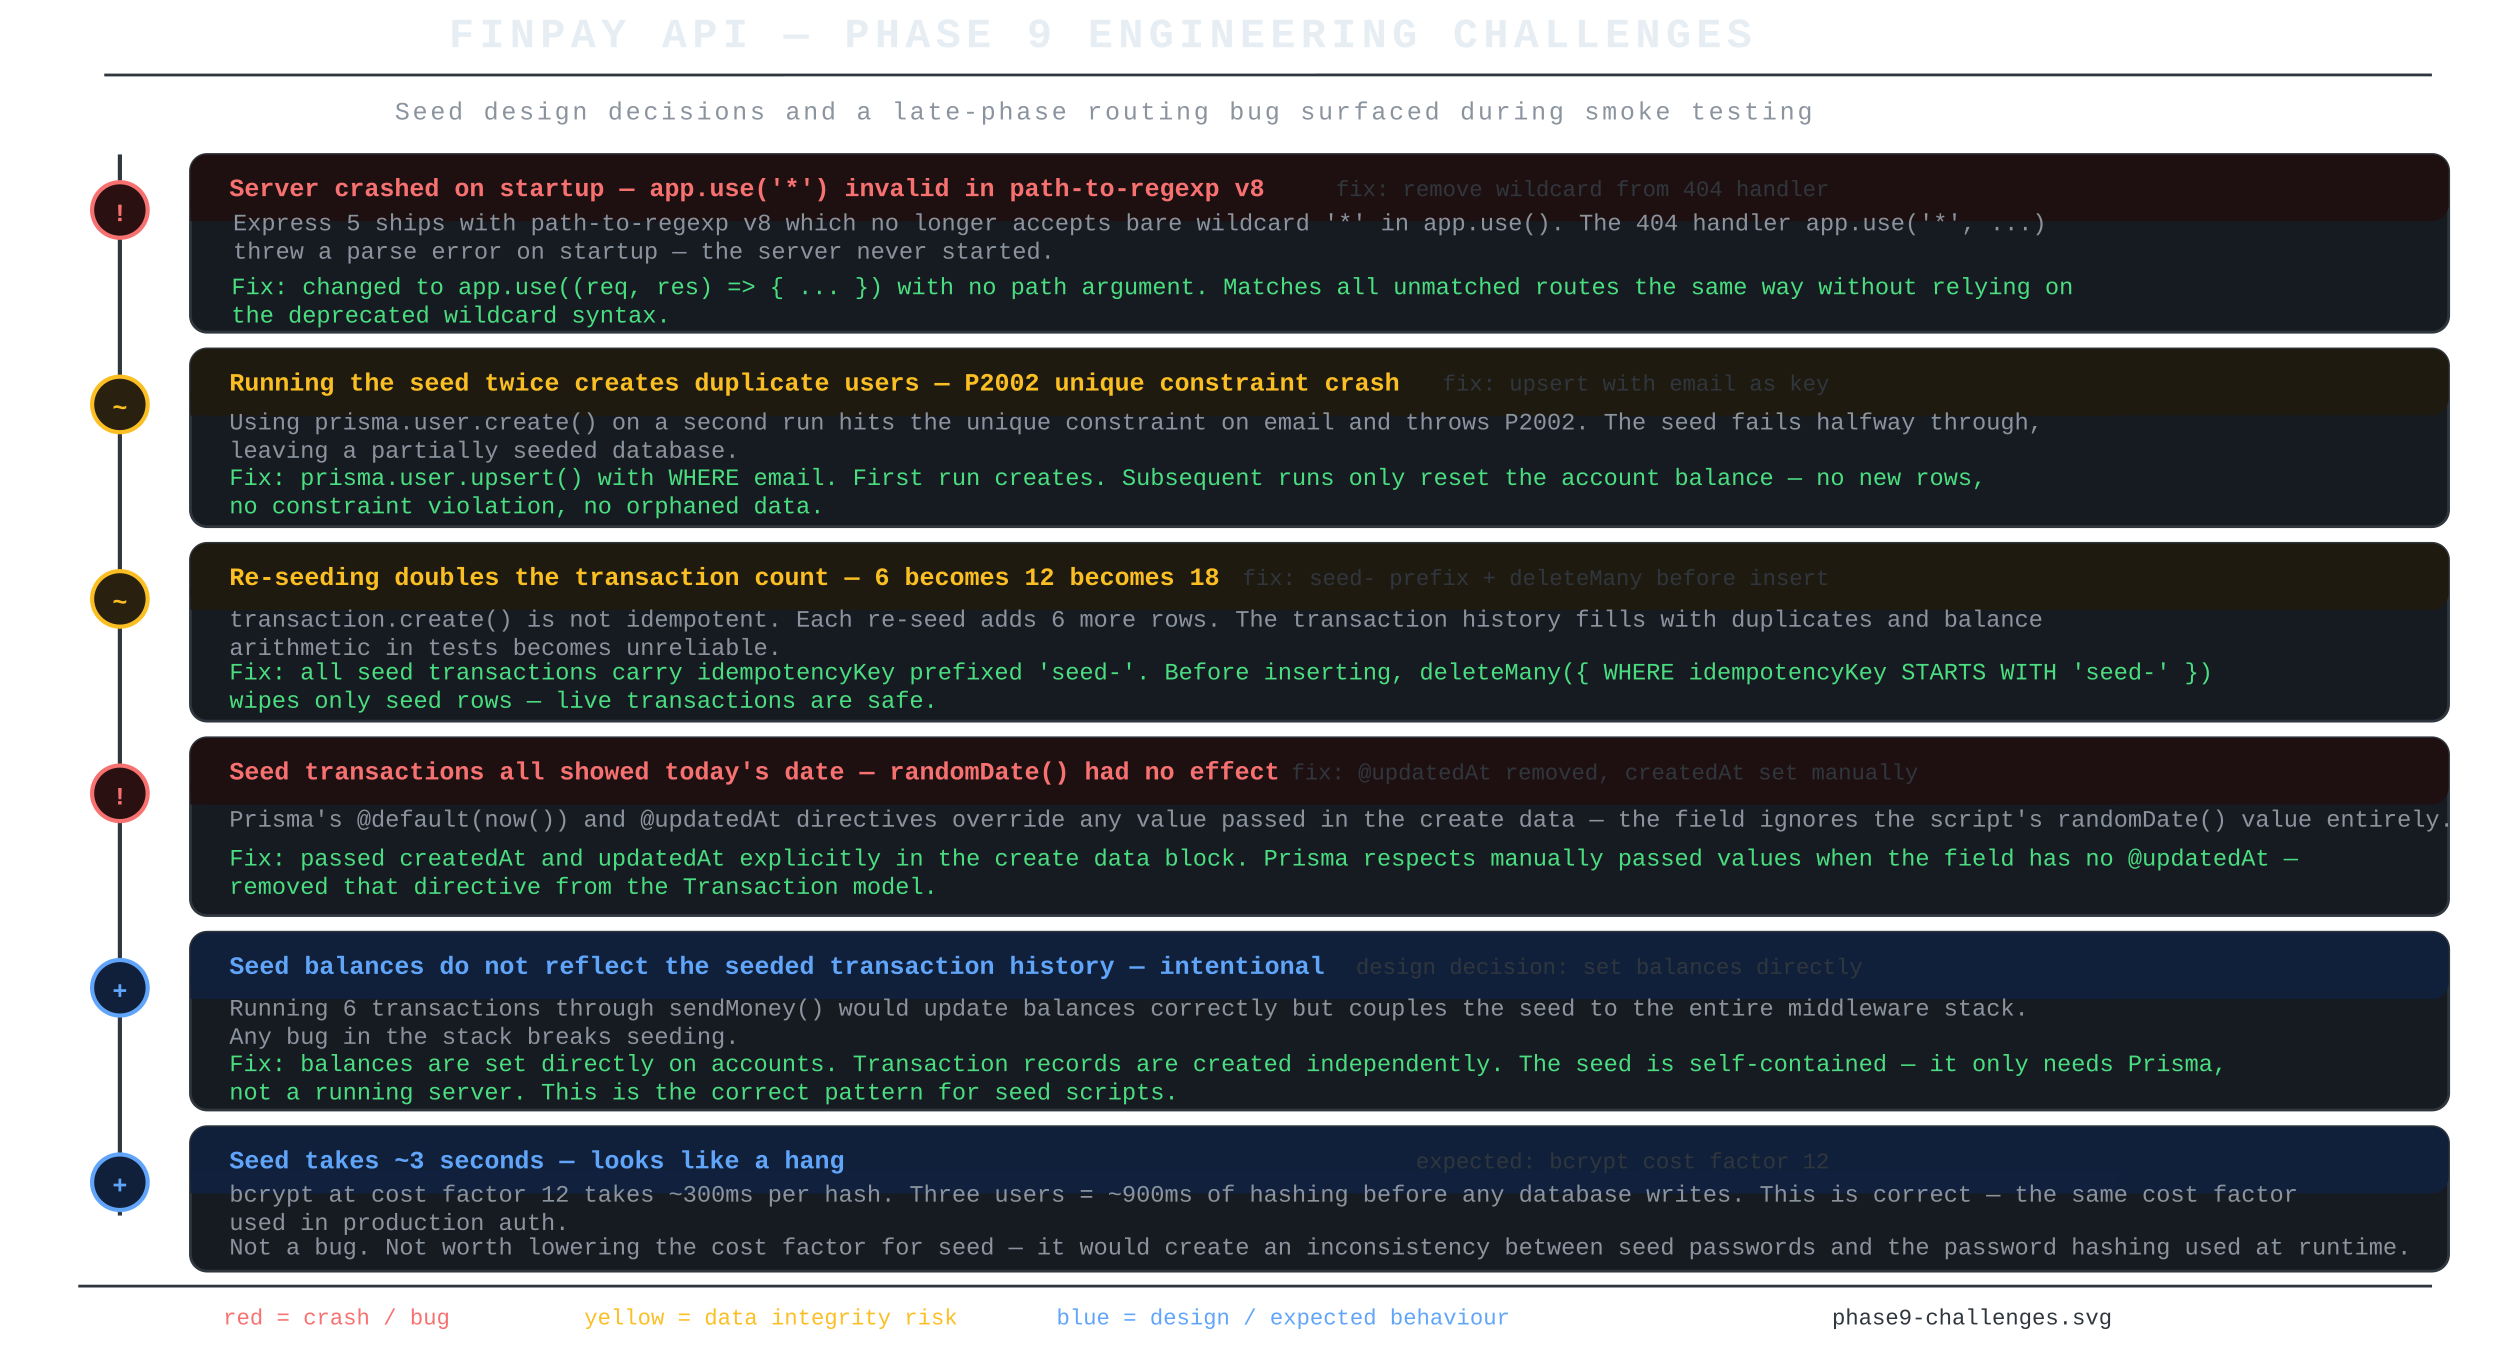
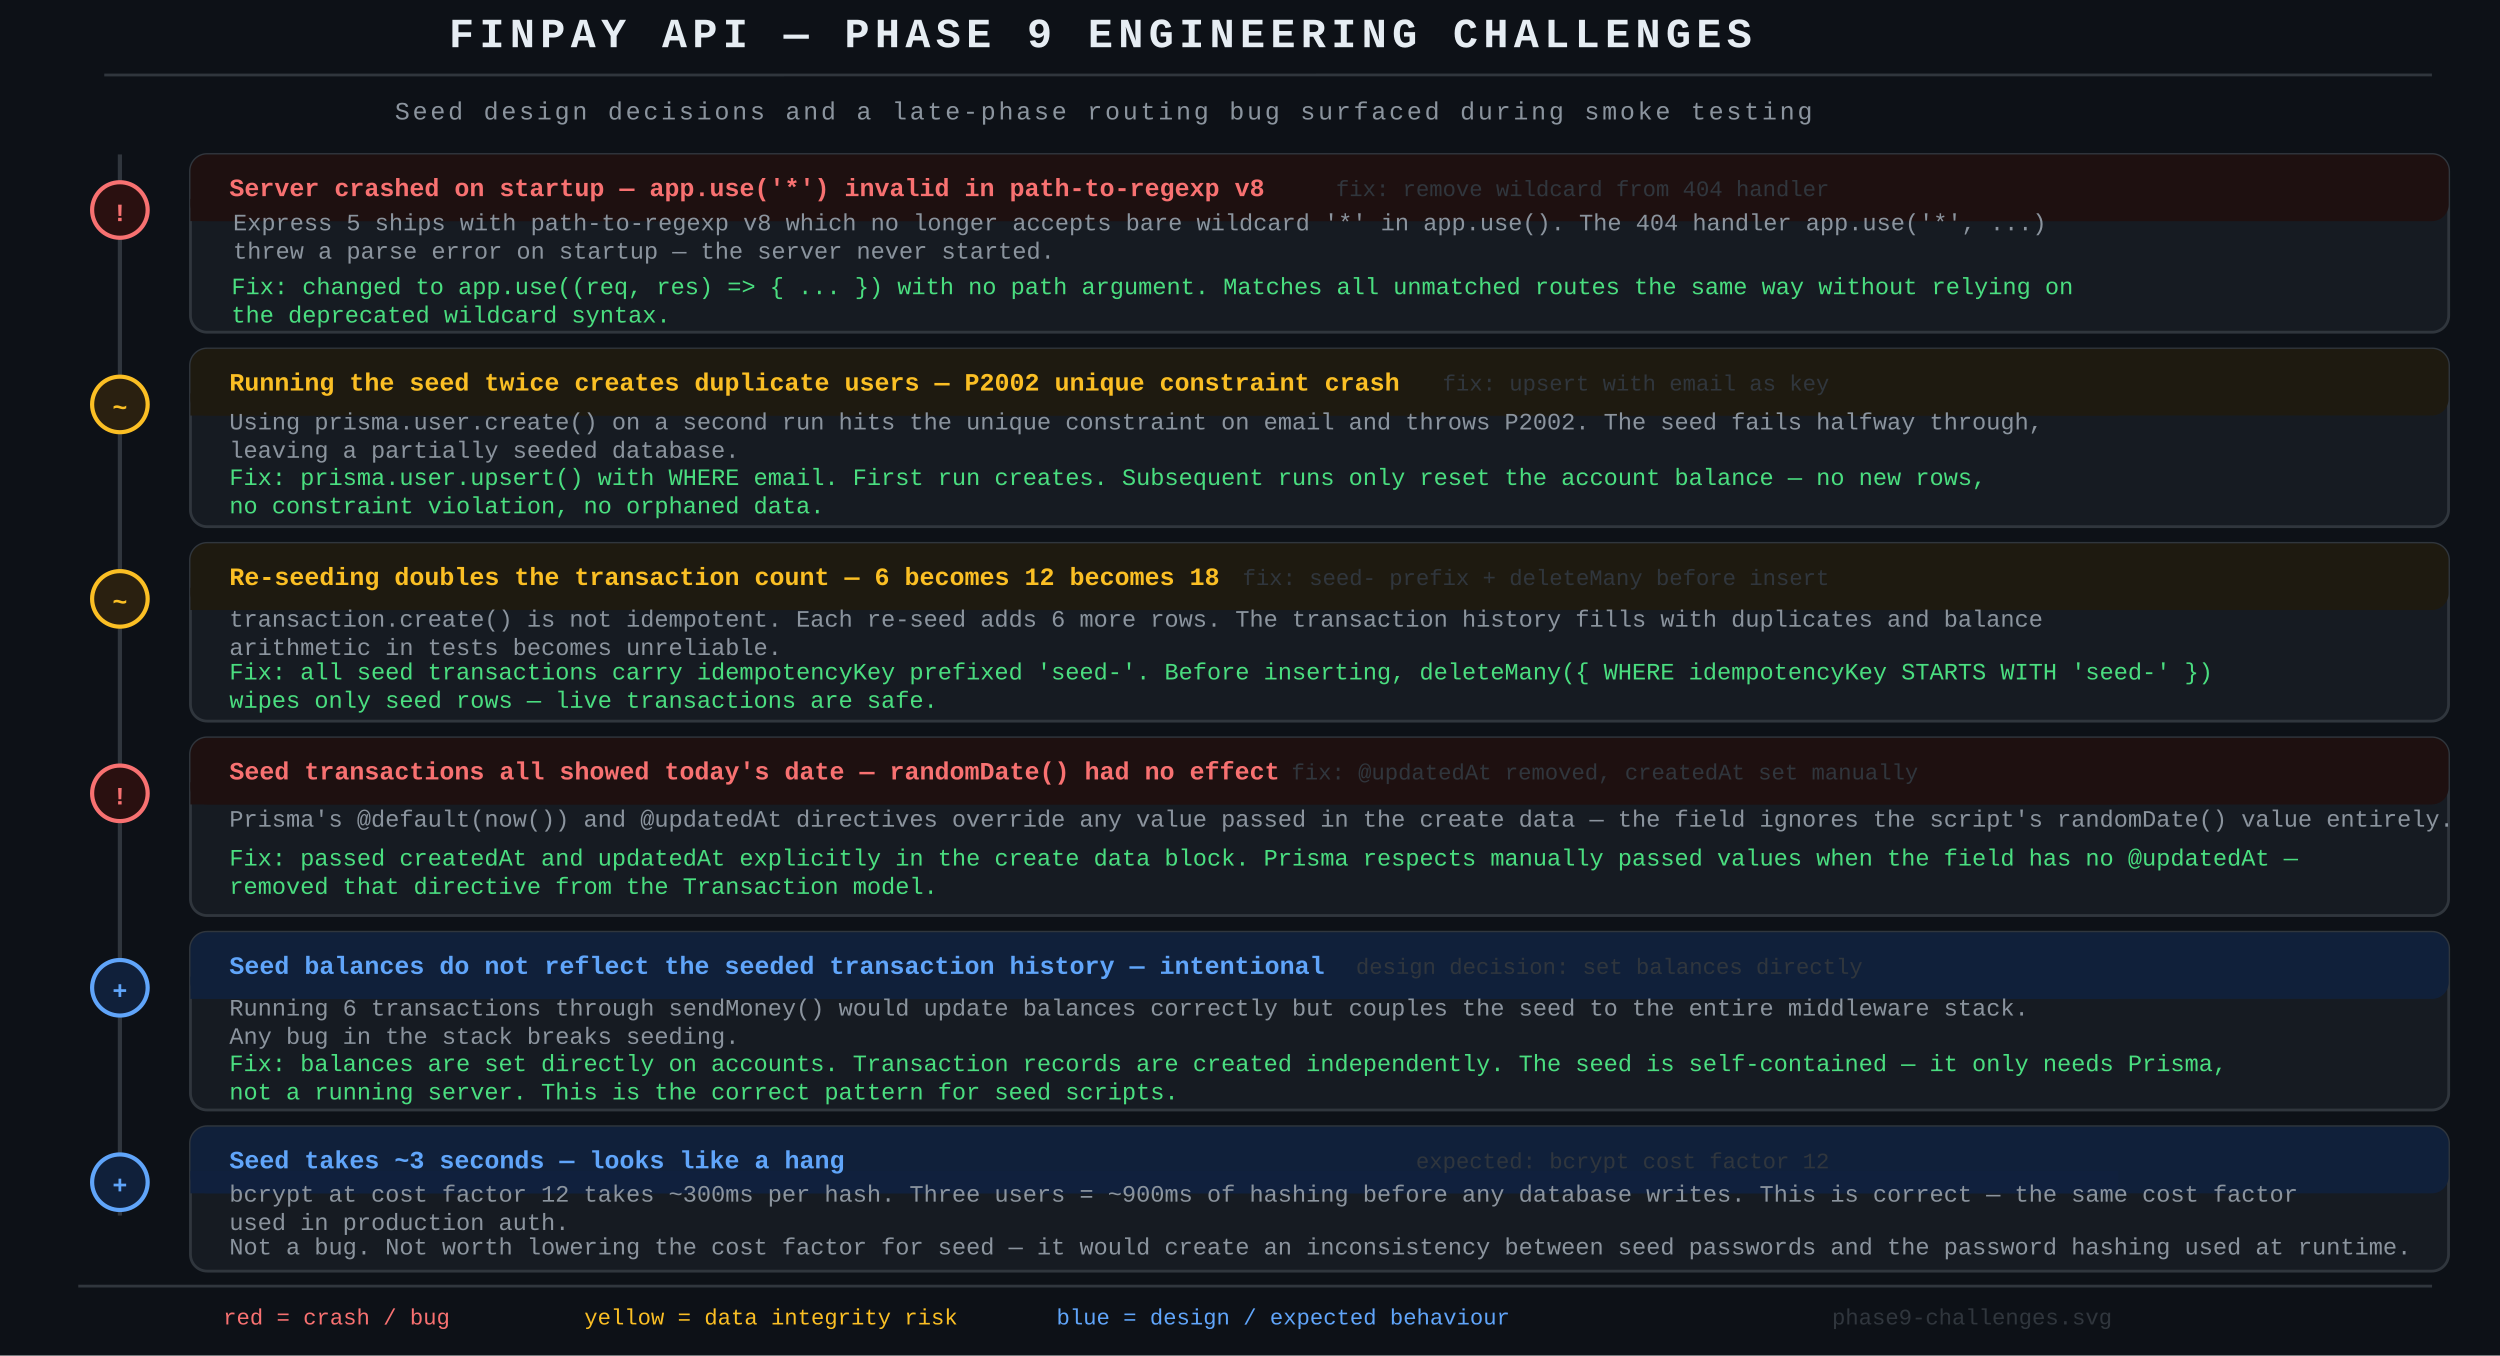
<svg xmlns="http://www.w3.org/2000/svg" id="Layer_1" version="1.1" viewBox="0 0 900 488">
  <defs>
    <style>
      .st0 {
        fill: #e6edf3;
        font-size: 15px;
        letter-spacing: .13em;
      }

      .st0, .st1, .st2, .st3, .st4, .st5, .st6, .st7, .st8, .st9, .st10 {
        isolation: isolate;
      }

      .st0, .st2, .st7, .st9 {
        font-family: CourierNewPS-BoldMT, 'Courier New';
        font-weight: 700;
      }

      .st1 {
        fill: #30363d;
      }

      .st1, .st3, .st4, .st5 {
        font-size: 8px;
      }

      .st1, .st3, .st4, .st5, .st6, .st8, .st10 {
        font-family: CourierNewPSMT, 'Courier New';
      }

      .st2, .st4 {
        fill: #f87171;
      }

      .st2, .st7, .st9, .st10 {
        font-size: 9px;
      }

      .st11 {
        fill: #10203d;
      }

      .st3, .st7 {
        fill: #fbbf24;
      }

      .st12 {
        fill: #2a2010;
        stroke: #fbbf24;
      }

      .st12, .st13, .st14, .st15 {
        stroke-width: 1.5px;
      }

      .st5, .st9 {
        fill: #60a5fa;
      }

      .st16 {
        fill: #0d1117;
      }

      .st6 {
        fill: #4ade80;
      }

      .st6, .st8 {
        font-size: 8.5px;
      }

      .st13 {
        stroke: #60a5fa;
      }

      .st13, .st17 {
        fill: #10203a;
      }

      .st14, .st18 {
        fill: none;
      }

      .st14, .st18, .st19 {
        stroke: #30363d;
      }

      .st8, .st10 {
        fill: #8b949e;
      }

      .st20 {
        fill: #1e1a10;
      }

      .st19 {
        fill: #161b22;
      }

      .st21 {
        fill: #1e1010;
      }

      .st10 {
        letter-spacing: .11em;
      }

      .st15 {
        fill: #2a1010;
        stroke: #f87171;
      }
    </style>
  </defs>
-   <rect class="st16" x="25.94" y="554" width="900" height="488" />
+   <rect class="st16" width="900" height="488" />
  <text class="st0" transform="translate(161.65 17)">
    <tspan x="0" y="0">FINPAY API — PHASE 9 ENGINEERING CHALLENGES</tspan>
  </text>
  <line class="st18" x1="37.53" y1="27" x2="875.49" y2="26.97" />
  <text class="st10" transform="translate(142.14 43)">
    <tspan x="0" y="0">Seed design decisions and a late-phase routing bug surfaced during smoke testing</tspan>
  </text>
  <line class="st14" x1="43.16" y1="55.6" x2="43.16" y2="437.6" />
  <circle class="st15" cx="43.16" cy="75.6" r="10" />
  <text class="st2" transform="translate(40.46 79.6)">
    <tspan x="0" y="0">!</tspan>
  </text>
  <rect class="st19" x="68.56" y="55.6" width="812.97" height="64" rx="6" ry="6" />
  <rect class="st21" x="68.56" y="55.6" width="812.97" height="24" rx="6" ry="6" />
  <rect class="st21" x="68.56" y="71.6" width="694" height="8" />
  <text class="st2" transform="translate(82.56 70.6)">
    <tspan x="0" y="0">Server crashed on startup — app.use('*') invalid in path-to-regexp v8</tspan>
  </text>
  <text class="st1" transform="translate(480.93 70.6)">
    <tspan x="0" y="0">fix: remove wildcard from 404 handler</tspan>
  </text>
  <text class="st8" transform="translate(83.9 82.92)">
    <tspan x="0" y="0">Express 5 ships with path-to-regexp v8 which no longer accepts bare wildcard '*' in app.use(). The 404 handler app.use('*', ...) </tspan>
    <tspan x="0" y="10.2">threw a parse error on startup — the server never started.</tspan>
  </text>
  <text class="st6" transform="translate(83.3 105.91)">
    <tspan x="0" y="0">Fix: changed to app.use((req, res) =&gt; { ... }) with no path argument. Matches all unmatched routes the same way without relying on </tspan>
    <tspan x="0" y="10.2">the deprecated wildcard syntax.</tspan>
  </text>
  <circle class="st12" cx="43.16" cy="145.6" r="10" />
  <text class="st7" transform="translate(40.46 149.6)">
    <tspan x="0" y="0">~</tspan>
  </text>
  <rect class="st19" x="68.56" y="125.6" width="812.92" height="64" rx="6" ry="6" />
  <rect class="st20" x="68.56" y="125.6" width="812.92" height="24" rx="6" ry="6" />
  <rect class="st20" x="68.56" y="141.6" width="694" height="8" />
  <text class="st7" transform="translate(82.56 140.6)">
    <tspan x="0" y="0">Running the seed twice creates duplicate users — P2002 unique constraint crash</tspan>
  </text>
  <text class="st1" transform="translate(519.33 140.6)">
    <tspan x="0" y="0">fix: upsert with email as key</tspan>
  </text>
  <text class="st8" transform="translate(82.56 154.6)">
    <tspan x="0" y="0">Using prisma.user.create() on a second run hits the unique constraint on email and throws P2002. The seed fails halfway through, </tspan>
    <tspan x="0" y="10.2">leaving a partially seeded database.</tspan>
  </text>
  <text class="st6" transform="translate(82.56 174.6)">
    <tspan x="0" y="0">Fix: prisma.user.upsert() with WHERE email. First run creates. Subsequent runs only reset the account balance — no new rows, </tspan>
    <tspan x="0" y="10.2">no constraint violation, no orphaned data.</tspan>
  </text>
  <circle class="st12" cx="43.16" cy="215.6" r="10" />
  <text class="st7" transform="translate(40.46 219.6)">
    <tspan x="0" y="0">~</tspan>
  </text>
  <rect class="st19" x="68.56" y="195.6" width="812.92" height="64" rx="6" ry="6" />
  <rect class="st20" x="68.56" y="195.6" width="812.92" height="24" rx="6" ry="6" />
  <rect class="st20" x="68.56" y="211.6" width="694" height="8" />
  <text class="st7" transform="translate(82.56 210.6)">
    <tspan x="0" y="0">Re-seeding doubles the transaction count — 6 becomes 12 becomes 18</tspan>
  </text>
  <text class="st1" transform="translate(447.32 210.6)">
    <tspan x="0" y="0">fix: seed- prefix + deleteMany before insert</tspan>
  </text>
  <text class="st8" transform="translate(82.56 225.6)">
    <tspan x="0" y="0">transaction.create() is not idempotent. Each re-seed adds 6 more rows. The transaction history fills with duplicates and balance </tspan>
    <tspan x="0" y="10.2">arithmetic in tests becomes unreliable.</tspan>
  </text>
  <text class="st6" transform="translate(82.56 244.6)">
    <tspan x="0" y="0">Fix: all seed transactions carry idempotencyKey prefixed 'seed-'. Before inserting, deleteMany({ WHERE idempotencyKey STARTS WITH 'seed-' }) </tspan>
    <tspan x="0" y="10.2">wipes only seed rows — live transactions are safe.</tspan>
  </text>
  <circle class="st15" cx="43.16" cy="285.6" r="10" />
  <text class="st2" transform="translate(40.46 289.6)">
    <tspan x="0" y="0">!</tspan>
  </text>
  <rect class="st19" x="68.56" y="265.6" width="812.92" height="64" rx="6" ry="6" />
  <rect class="st21" x="68.56" y="265.6" width="812.92" height="24" rx="6" ry="6" />
  <rect class="st21" x="68.56" y="281.6" width="694" height="8" />
  <text class="st2" transform="translate(82.56 280.6)">
    <tspan x="0" y="0">Seed transactions all showed today's date — randomDate() had no effect</tspan>
  </text>
  <text class="st1" transform="translate(464.92 280.6)">
    <tspan x="0" y="0">fix: @updatedAt removed, createdAt set manually</tspan>
  </text>
  <text class="st8" transform="translate(82.56 297.6)">
    <tspan x="0" y="0">Prisma's @default(now()) and @updatedAt directives override any value passed in the create data — the field ignores the script's randomDate() value entirely.</tspan>
  </text>
  <text class="st6" transform="translate(82.56 311.6)">
    <tspan x="0" y="0">Fix: passed createdAt and updatedAt explicitly in the create data block. Prisma respects manually passed values when the field has no @updatedAt — </tspan>
    <tspan x="0" y="10.2">removed that directive from the Transaction model.</tspan>
  </text>
  <circle class="st13" cx="43.16" cy="355.6" r="10" />
  <text class="st9" transform="translate(40.46 359.6)">
    <tspan x="0" y="0">+</tspan>
  </text>
  <rect class="st19" x="68.56" y="335.6" width="812.97" height="64" rx="6" ry="6" />
  <rect class="st17" x="68.56" y="335.6" width="812.97" height="24" rx="6" ry="6" />
  <rect class="st17" x="68.56" y="351.6" width="694" height="8" />
  <text class="st9" transform="translate(82.56 350.6)">
    <tspan x="0" y="0">Seed balances do not reflect the seeded transaction history — intentional</tspan>
  </text>
  <text class="st1" transform="translate(488.13 350.6)">
    <tspan x="0" y="0">design decision: set balances directly</tspan>
  </text>
  <text class="st8" transform="translate(82.56 365.6)">
    <tspan x="0" y="0">Running 6 transactions through sendMoney() would update balances correctly but couples the seed to the entire middleware stack. </tspan>
    <tspan x="0" y="10.2">Any bug in the stack breaks seeding.</tspan>
  </text>
  <text class="st6" transform="translate(82.56 385.6)">
    <tspan x="0" y="0">Fix: balances are set directly on accounts. Transaction records are created independently. The seed is self-contained — it only needs Prisma, </tspan>
    <tspan x="0" y="10.2">not a running server. This is the correct pattern for seed scripts.</tspan>
  </text>
  <circle class="st13" cx="43.16" cy="425.6" r="10" />
  <text class="st9" transform="translate(40.46 429.6)">
    <tspan x="0" y="0">+</tspan>
  </text>
  <rect class="st19" x="68.56" y="405.6" width="812.92" height="52" rx="6" ry="6" />
  <rect class="st17" x="68.56" y="405.6" width="812.92" height="24" rx="6" ry="6" />
  <rect class="st11" x="68.56" y="421.6" width="694" height="8" />
  <text class="st9" transform="translate(82.56 420.6)">
    <tspan x="0" y="0">Seed takes ~3 seconds — looks like a hang</tspan>
  </text>
  <text class="st1" transform="translate(509.73 420.6)">
    <tspan x="0" y="0">expected: bcrypt cost factor 12</tspan>
  </text>
  <text class="st8" transform="translate(82.56 432.6)">
    <tspan x="0" y="0">bcrypt at cost factor 12 takes ~300ms per hash. Three users = ~900ms of hashing before any database writes. This is correct — the same cost factor </tspan>
    <tspan x="0" y="10.2">used in production auth.</tspan>
  </text>
  <text class="st8" transform="translate(82.56 451.6)">
    <tspan x="0" y="0">Not a bug. Not worth lowering the cost factor for seed — it would create an inconsistency between seed passwords and the password hashing used at runtime.</tspan>
  </text>
  <line class="st18" x1="28.18" y1="463" x2="875.53" y2="463" />
  <text class="st4" transform="translate(80.34 476.8)">
    <tspan x="0" y="0">red = crash / bug</tspan>
  </text>
  <text class="st3" transform="translate(210.34 476.8)">
    <tspan x="0" y="0">yellow = data integrity risk</tspan>
  </text>
  <text class="st5" transform="translate(380.34 476.8)">
    <tspan x="0" y="0">blue = design / expected behaviour</tspan>
  </text>
  <text class="st1" transform="translate(659.52 476.8)">
    <tspan x="0" y="0">phase9-challenges.svg</tspan>
  </text>
</svg>
